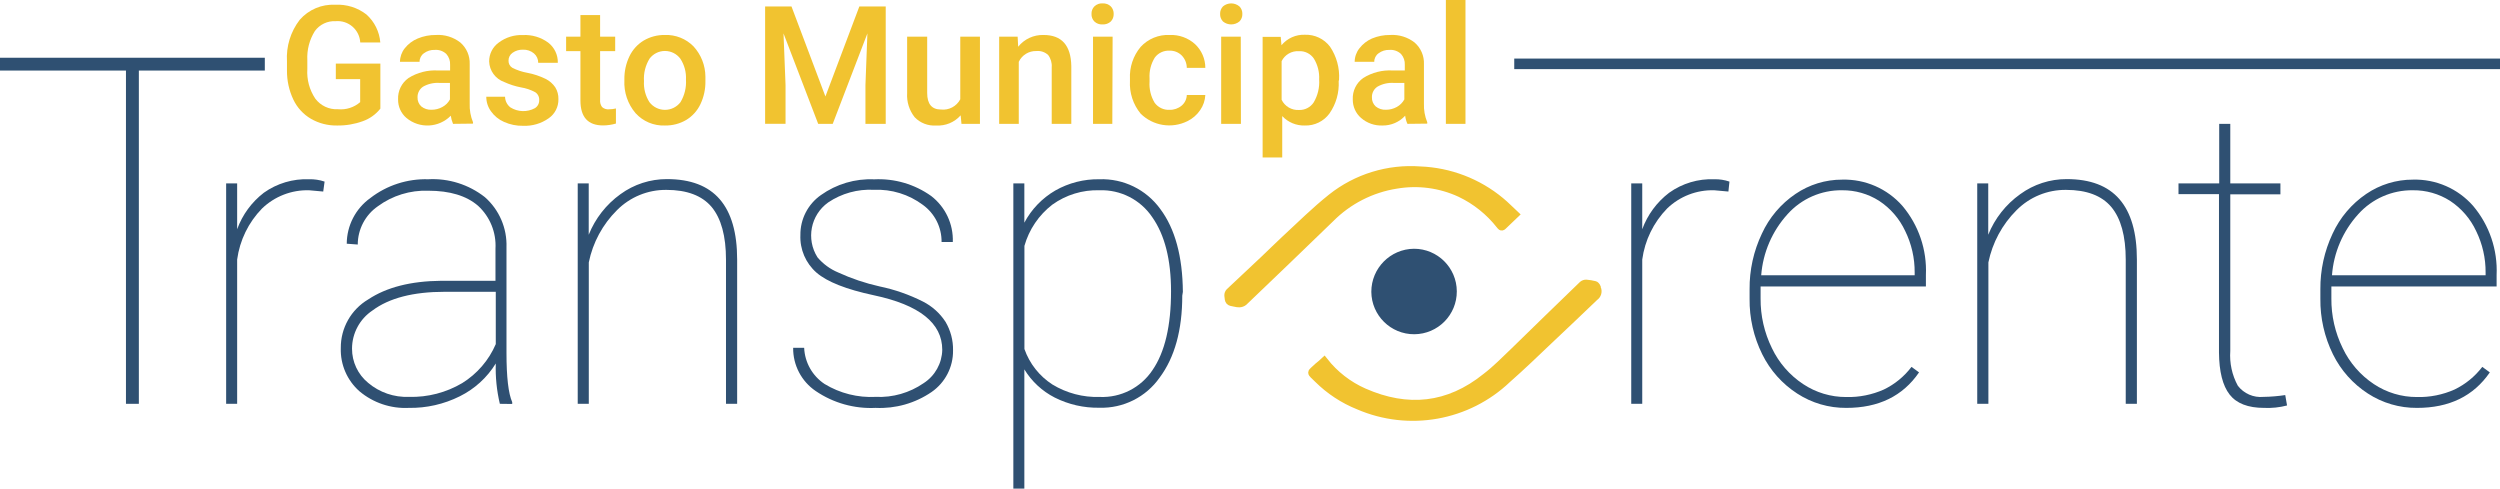
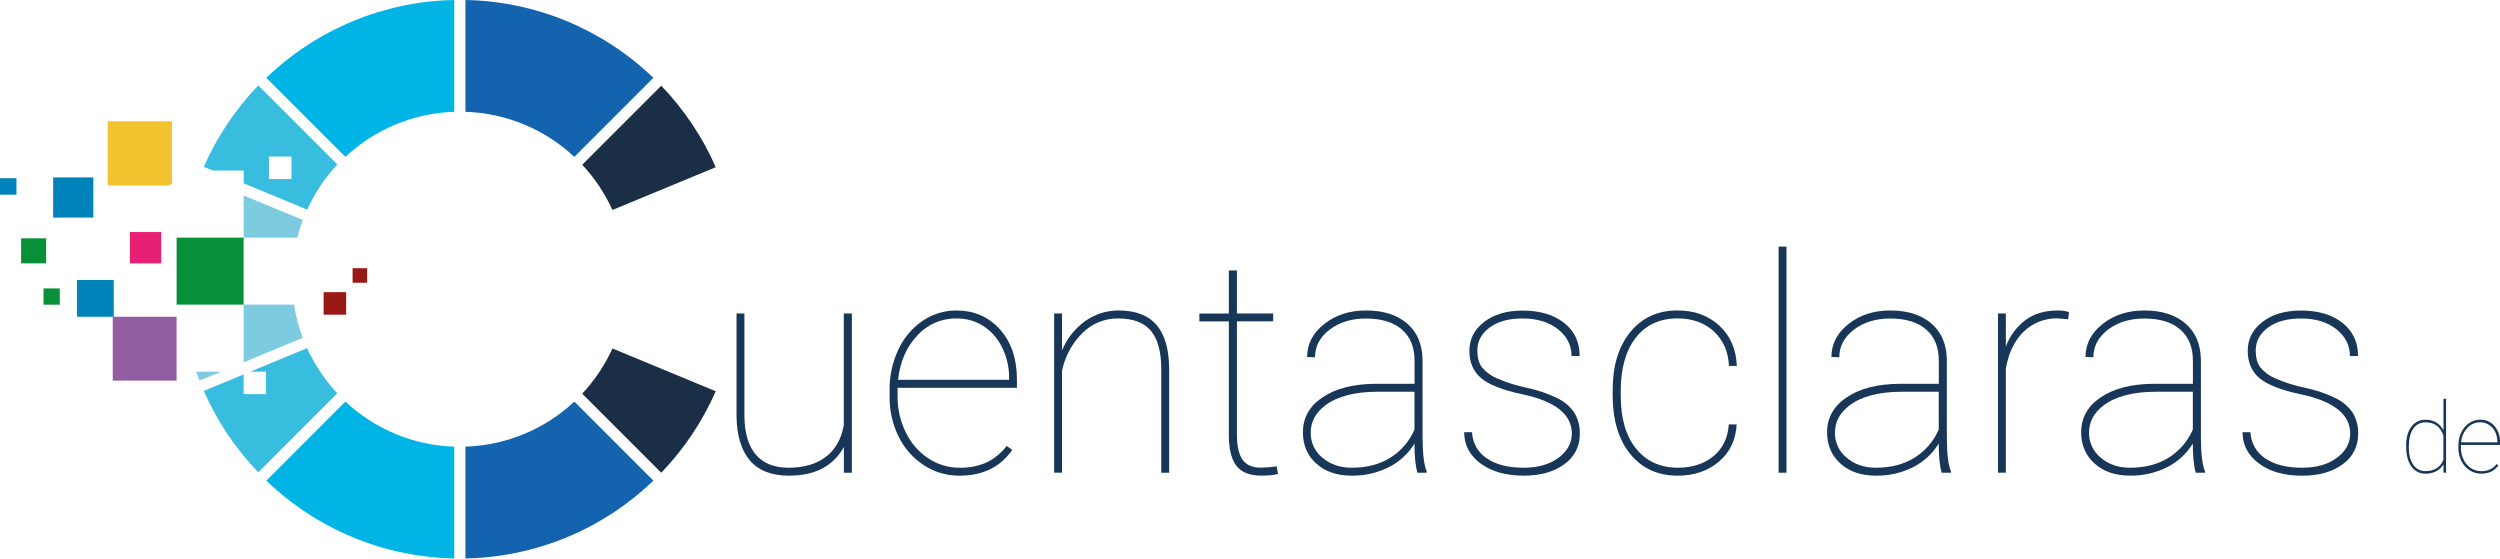
- <svg xmlns="http://www.w3.org/2000/svg" viewBox="0 0 331.65 64.82">
+ <svg xmlns="http://www.w3.org/2000/svg" viewBox="0 0 1268.65 283.39">
  <defs>
-     <style>.cls-1,.cls-4{fill:#f1c330;}.cls-2{fill:#2f5072;}.cls-3{fill:none;stroke:#2f5072;stroke-width:1.4px;}.cls-3,.cls-4{stroke-miterlimit:10;}.cls-4{stroke:#f1c330;}</style>
+     <style>.cls-1{fill:#183658;}.cls-2{fill:#f1c32f;}.cls-3{fill:#0083ba;}.cls-4{fill:#079038;}.cls-5{fill:#935da2;}.cls-6{fill:#e72073;}.cls-7{fill:#7dcbdf;}.cls-8{fill:#39bddf;}.cls-9{fill:#1a2e46;}.cls-10{fill:#00b5e6;}.cls-11{fill:#1463ae;}.cls-12{fill:#991914;}</style>
  </defs>
  <g id="Capa_2" data-name="Capa 2">
    <g id="Capa_1-2" data-name="Capa 1">
-       <path class="cls-1" d="M50.46,14.41a5.17,5.17,0,0,1-2.34,1.67,9.56,9.56,0,0,1-3.41.57,6.7,6.7,0,0,1-3.46-.89,5.86,5.86,0,0,1-2.33-2.54,8.81,8.81,0,0,1-.85-3.86V8.14a8.21,8.21,0,0,1,1.69-5.51,5.85,5.85,0,0,1,4.72-2,6.21,6.21,0,0,1,4.13,1.29,5.58,5.58,0,0,1,1.84,3.71H47.79a3,3,0,0,0-3.26-2.82,3.2,3.2,0,0,0-2.76,1.31,6.63,6.63,0,0,0-1,3.85V9.17a6.32,6.32,0,0,0,1.06,3.92,3.52,3.52,0,0,0,3,1.4,3.92,3.92,0,0,0,2.95-.94V10.5H44.55V8.44h5.91Z" />
-       <path class="cls-1" d="M60.1,16.43a4.32,4.32,0,0,1-.3-1.08,4.35,4.35,0,0,1-5.88.3,3.16,3.16,0,0,1-1.11-2.46,3.29,3.29,0,0,1,1.38-2.84,6.65,6.65,0,0,1,3.93-1h1.59V8.6a2,2,0,0,0-.5-1.44,2,2,0,0,0-1.53-.54,2.24,2.24,0,0,0-1.45.45,1.36,1.36,0,0,0-.57,1.13h-2.6a2.92,2.92,0,0,1,.63-1.79,4.25,4.25,0,0,1,1.72-1.3,6.07,6.07,0,0,1,2.42-.47,4.79,4.79,0,0,1,3.24,1,3.61,3.61,0,0,1,1.24,2.87v5.22a5.94,5.94,0,0,0,.44,2.49v.18Zm-2.86-1.87a2.92,2.92,0,0,0,1.45-.37,2.42,2.42,0,0,0,1-1V11h-1.4a3.89,3.89,0,0,0-2.17.5,1.65,1.65,0,0,0-.73,1.42,1.55,1.55,0,0,0,.5,1.2A2,2,0,0,0,57.24,14.56Z" />
-       <path class="cls-1" d="M71.53,13.29A1.17,1.17,0,0,0,71,12.23a6,6,0,0,0-1.9-.64,9.74,9.74,0,0,1-2.21-.71,3,3,0,0,1-2-2.73,3.06,3.06,0,0,1,1.27-2.5,5,5,0,0,1,3.21-1,5.21,5.21,0,0,1,3.35,1A3.27,3.27,0,0,1,74,8.33H71.4a1.61,1.61,0,0,0-.56-1.24,2.13,2.13,0,0,0-1.47-.5A2.26,2.26,0,0,0,68,7a1.24,1.24,0,0,0-.54,1.06,1.06,1.06,0,0,0,.5.93,7.14,7.14,0,0,0,2,.67,9.51,9.51,0,0,1,2.41.8,3.34,3.34,0,0,1,1.29,1.12,2.84,2.84,0,0,1,.42,1.58,3,3,0,0,1-1.29,2.53,5.48,5.48,0,0,1-3.39,1,5.88,5.88,0,0,1-2.54-.52,4.12,4.12,0,0,1-1.73-1.41,3.28,3.28,0,0,1-.62-1.93H67a1.83,1.83,0,0,0,.7,1.41,3.22,3.22,0,0,0,3.26.11A1.2,1.2,0,0,0,71.53,13.29Z" />
-       <path class="cls-1" d="M79.61,2V4.86h2V6.78h-2v6.47a1.37,1.37,0,0,0,.26.95,1.18,1.18,0,0,0,.93.3,4,4,0,0,0,.91-.11v2a6.15,6.15,0,0,1-1.71.25q-3,0-3-3.31V6.78H75.1V4.86H77V2Z" />
-       <path class="cls-1" d="M82.83,10.54a6.85,6.85,0,0,1,.67-3.07,4.92,4.92,0,0,1,1.89-2.09,5.36,5.36,0,0,1,2.81-.74A5.07,5.07,0,0,1,92,6.15a6,6,0,0,1,1.58,4v.61a6.85,6.85,0,0,1-.66,3.06,4.9,4.9,0,0,1-1.88,2.09,5.4,5.4,0,0,1-2.83.74A5,5,0,0,1,84.3,15a6.26,6.26,0,0,1-1.47-4.35Zm2.6.22a4.66,4.66,0,0,0,.73,2.8,2.59,2.59,0,0,0,4.11,0,5.17,5.17,0,0,0,.73-3,4.61,4.61,0,0,0-.75-2.78,2.55,2.55,0,0,0-4.08,0A5.06,5.06,0,0,0,85.43,10.76Z" />
-       <path class="cls-1" d="M105,.86,109.5,12.8,114,.86h3.5V16.43h-2.69V11.3l.26-6.87-4.6,12h-1.93l-4.6-12,.27,6.86v5.13H101.5V.86Z" />
-       <path class="cls-1" d="M127.44,15.3a4,4,0,0,1-3.25,1.35,3.59,3.59,0,0,1-2.85-1.1,4.68,4.68,0,0,1-1-3.19V4.86H123v7.47c0,1.47.61,2.2,1.83,2.2a2.57,2.57,0,0,0,2.56-1.36V4.86H130V16.43h-2.45Z" />
-       <path class="cls-1" d="M135,4.86l.07,1.34a4.16,4.16,0,0,1,3.37-1.56q3.61,0,3.68,4.14v7.65h-2.6V8.93a2.39,2.39,0,0,0-.47-1.63,2,2,0,0,0-1.56-.53,2.5,2.5,0,0,0-2.34,1.43v8.23h-2.6V4.86Z" />
-       <path class="cls-1" d="M144.8,1.85a1.33,1.33,0,0,1,.38-1,1.4,1.4,0,0,1,1.08-.4,1.46,1.46,0,0,1,1.1.4,1.37,1.37,0,0,1,.38,1,1.37,1.37,0,0,1-.38,1,1.49,1.49,0,0,1-1.1.39,1.43,1.43,0,0,1-1.08-.39A1.33,1.33,0,0,1,144.8,1.85Zm2.76,14.58H145V4.86h2.6Z" />
-       <path class="cls-1" d="M155.14,14.57a2.4,2.4,0,0,0,1.62-.56,1.91,1.91,0,0,0,.68-1.41h2.46a3.85,3.85,0,0,1-.68,2,4.33,4.33,0,0,1-1.71,1.48,5.41,5.41,0,0,1-6.19-1,6.29,6.29,0,0,1-1.42-4.35v-.27a6.14,6.14,0,0,1,1.41-4.23,4.91,4.91,0,0,1,3.86-1.59,4.73,4.73,0,0,1,3.36,1.21A4.32,4.32,0,0,1,159.9,9h-2.46a2.37,2.37,0,0,0-.67-1.64,2.2,2.2,0,0,0-1.63-.64,2.29,2.29,0,0,0-1.94.91,4.68,4.68,0,0,0-.7,2.78v.42a4.79,4.79,0,0,0,.68,2.81A2.3,2.3,0,0,0,155.14,14.57Z" />
-       <path class="cls-1" d="M161.86,1.85a1.37,1.37,0,0,1,.38-1,1.69,1.69,0,0,1,2.18,0,1.34,1.34,0,0,1,.39,1,1.33,1.33,0,0,1-.39,1,1.72,1.72,0,0,1-2.18,0A1.37,1.37,0,0,1,161.86,1.85Zm2.76,14.58H162V4.86h2.6Z" />
-       <path class="cls-1" d="M177.59,10.76a6.87,6.87,0,0,1-1.22,4.29,3.89,3.89,0,0,1-3.27,1.6,3.94,3.94,0,0,1-3-1.25v5.49h-2.6v-16h2.4L170,6a3.85,3.85,0,0,1,3.12-1.39,4,4,0,0,1,3.32,1.58,7.08,7.08,0,0,1,1.2,4.38ZM175,10.54a4.83,4.83,0,0,0-.69-2.75,2.24,2.24,0,0,0-2-1,2.39,2.39,0,0,0-2.29,1.32v5.13a2.41,2.41,0,0,0,2.31,1.35,2.23,2.23,0,0,0,1.94-1A5.28,5.28,0,0,0,175,10.54Z" />
-       <path class="cls-1" d="M186.71,16.43a3.6,3.6,0,0,1-.3-1.08,4,4,0,0,1-3,1.3,4.08,4.08,0,0,1-2.85-1,3.19,3.19,0,0,1-1.1-2.46,3.29,3.29,0,0,1,1.38-2.84,6.63,6.63,0,0,1,3.93-1h1.59V8.6a2,2,0,0,0-.5-1.44,2,2,0,0,0-1.53-.54,2.24,2.24,0,0,0-1.45.45,1.36,1.36,0,0,0-.57,1.13h-2.6a2.92,2.92,0,0,1,.63-1.79A4.25,4.25,0,0,1,182,5.11a6.07,6.07,0,0,1,2.42-.47,4.79,4.79,0,0,1,3.24,1,3.61,3.61,0,0,1,1.24,2.87v5.22a5.94,5.94,0,0,0,.44,2.49v.18Zm-2.86-1.87a2.92,2.92,0,0,0,1.45-.37,2.54,2.54,0,0,0,1-1V11h-1.4a3.87,3.87,0,0,0-2.17.5,1.62,1.62,0,0,0-.73,1.42,1.55,1.55,0,0,0,.5,1.2A2,2,0,0,0,183.85,14.56Z" />
-       <path class="cls-1" d="M194.41,16.43h-2.6V0h2.6Z" />
-       <path class="cls-2" d="M35.13,9.36H18.42V53.57H16.71V9.36H0V7.66H35.13Z" />
-       <path class="cls-2" d="M42.88,25.41,41,25.24a8.66,8.66,0,0,0-6.24,2.42,12,12,0,0,0-3.3,6.77V53.57H30V24.33h1.46v6.08A10.71,10.71,0,0,1,35,25.57a9.69,9.69,0,0,1,6-1.79,5.88,5.88,0,0,1,2.06.31Z" />
-       <path class="cls-2" d="M66.31,53.57a20.31,20.31,0,0,1-.54-5.35A11.69,11.69,0,0,1,61,52.57a14.59,14.59,0,0,1-6.78,1.54,9.44,9.44,0,0,1-6.53-2.2,7.33,7.33,0,0,1-2.48-5.74,7.42,7.42,0,0,1,3.64-6.45q3.63-2.41,9.66-2.47h7.22V33a7.18,7.18,0,0,0-2.31-5.7q-2.31-2-6.61-2a10.66,10.66,0,0,0-6.68,2.06,6.19,6.19,0,0,0-2.67,5.08L46,32.33a7.49,7.49,0,0,1,3.13-6.06,12,12,0,0,1,7.68-2.49,11.19,11.19,0,0,1,7.51,2.37,8.47,8.47,0,0,1,2.87,6.66v14q0,4.82.76,6.54v.24Zm-12.05-.92a13.16,13.16,0,0,0,7.06-1.83,11.37,11.37,0,0,0,4.45-5.17V38.71H59q-6.27,0-9.59,2.48a6.1,6.1,0,0,0-2.71,5.06,5.84,5.84,0,0,0,2.14,4.54A7.92,7.92,0,0,0,54.26,52.65Z" />
-       <path class="cls-2" d="M78.1,31.14a12.2,12.2,0,0,1,4.21-5.38,10.41,10.41,0,0,1,6.17-2q4.69,0,7,2.67t2.31,8V53.57H96.31V34.45q0-4.7-1.91-7c-1.27-1.5-3.27-2.26-6-2.26a9.11,9.11,0,0,0-6.55,2.69,13.54,13.54,0,0,0-3.74,6.93V53.57H76.64V24.33H78.1Z" />
-       <path class="cls-2" d="M125,46.41q0-5.32-9.08-7.24-5.48-1.17-7.6-3a6.27,6.27,0,0,1-2.14-5,6.39,6.39,0,0,1,2.72-5.29,11.3,11.3,0,0,1,7.07-2.09A12,12,0,0,1,123.53,26a7.37,7.37,0,0,1,2.87,6.1h-1.49a6,6,0,0,0-2.48-4.92,10.11,10.11,0,0,0-6.49-2,9.91,9.91,0,0,0-6.08,1.68,5.39,5.39,0,0,0-1.41,7.28,7.2,7.2,0,0,0,2.73,2A27.59,27.59,0,0,0,116.7,38a23.19,23.19,0,0,1,5.73,2,7.76,7.76,0,0,1,3,2.69,7.17,7.17,0,0,1,1,3.8A6.6,6.6,0,0,1,123.59,52a12.12,12.12,0,0,1-7.43,2.11,13,13,0,0,1-7.94-2.23,6.83,6.83,0,0,1-3-5.74h1.46a6.07,6.07,0,0,0,2.71,4.8,11.86,11.86,0,0,0,6.78,1.71,10.34,10.34,0,0,0,6.36-1.82A5.39,5.39,0,0,0,125,46.41Z" />
-       <path class="cls-2" d="M156.84,39.22q0,6.84-3,10.87a9.42,9.42,0,0,1-8,4,12.66,12.66,0,0,1-5.92-1.35A10.07,10.07,0,0,1,135.89,49V64.82h-1.46V24.33h1.46v5.21A10.77,10.77,0,0,1,140,25.27a11.45,11.45,0,0,1,5.84-1.49,9.55,9.55,0,0,1,8.08,3.94q2.94,3.93,3,11Zm-1.49-.57q0-6.3-2.5-9.85a8.1,8.1,0,0,0-7-3.56,10.18,10.18,0,0,0-6.25,1.91,10.51,10.51,0,0,0-3.7,5.47V46.3A9.24,9.24,0,0,0,139.6,51a11.39,11.39,0,0,0,6.29,1.66,8,8,0,0,0,7-3.56Q155.35,45.52,155.35,38.65Z" />
-       <path class="cls-2" d="M229.29,25.41l-1.89-.17a8.64,8.64,0,0,0-6.24,2.42,12,12,0,0,0-3.3,6.77V53.57H216.4V24.33h1.46v6.08a10.71,10.71,0,0,1,3.57-4.84,9.65,9.65,0,0,1,6-1.79,5.78,5.78,0,0,1,2,.31Z" />
-       <path class="cls-2" d="M244.92,54.11a11.76,11.76,0,0,1-6.5-1.9A13.09,13.09,0,0,1,233.78,47a16.15,16.15,0,0,1-1.68-7.38V38.38A16.82,16.82,0,0,1,233.73,31a12.79,12.79,0,0,1,4.46-5.27,10.94,10.94,0,0,1,6.19-1.9,10.26,10.26,0,0,1,8,3.49,13.28,13.28,0,0,1,3.11,9.16V38H233.56v1.59a14.66,14.66,0,0,0,1.5,6.59,11.77,11.77,0,0,0,4.14,4.77,10.24,10.24,0,0,0,5.72,1.72,11.54,11.54,0,0,0,5-1,10.12,10.12,0,0,0,3.66-3l1,.73Q251.35,54.12,244.92,54.11Zm-.54-28.87a9.55,9.55,0,0,0-7.25,3.18,13.61,13.61,0,0,0-3.49,8.1H254v-.36a12.29,12.29,0,0,0-1.26-5.52,9.7,9.7,0,0,0-3.46-4A9,9,0,0,0,244.38,25.24Z" />
-       <path class="cls-2" d="M263.76,31.14A12.2,12.2,0,0,1,268,25.76a10.41,10.41,0,0,1,6.17-2q4.69,0,7,2.67t2.31,8V53.57H282V34.45q0-4.7-1.92-7c-1.27-1.5-3.27-2.26-6-2.26a9.11,9.11,0,0,0-6.56,2.69,13.61,13.61,0,0,0-3.74,6.93V53.57H262.3V24.33h1.46Z" />
-       <path class="cls-2" d="M295.87,16.43v7.9h6.65v1.45h-6.65V46.56a8.38,8.38,0,0,0,1,4.61,3.82,3.82,0,0,0,3.4,1.48,21.32,21.32,0,0,0,2.89-.24l.24,1.38a10.17,10.17,0,0,1-3.05.32q-3.19,0-4.57-1.77t-1.41-5.59v-21H289V24.33h5.4v-7.9Z" />
-       <path class="cls-2" d="M320.63,54.11a11.76,11.76,0,0,1-6.5-1.9A13.09,13.09,0,0,1,309.49,47a16.27,16.27,0,0,1-1.67-7.38V38.38A17,17,0,0,1,309.44,31a12.86,12.86,0,0,1,4.46-5.27,10.94,10.94,0,0,1,6.19-1.9,10.24,10.24,0,0,1,8,3.49,13.28,13.28,0,0,1,3.11,9.16V38H309.28v1.59a14.66,14.66,0,0,0,1.5,6.59,11.82,11.82,0,0,0,4.13,4.77,10.24,10.24,0,0,0,5.72,1.72,11.54,11.54,0,0,0,5-1,10.23,10.23,0,0,0,3.67-3l1,.73Q327.06,54.12,320.63,54.11Zm-.54-28.87a9.56,9.56,0,0,0-7.25,3.18,13.54,13.54,0,0,0-3.48,8.1h20.38v-.36a12.29,12.29,0,0,0-1.26-5.52,9.7,9.7,0,0,0-3.46-4A9,9,0,0,0,320.09,25.24Z" />
-       <line class="cls-3" x1="200.88" y1="8.47" x2="331.65" y2="8.47" />
-       <path class="cls-4" d="M201,28.45,199.38,30c-.21.2-.29,0-.4-.12a14.8,14.8,0,0,0-5.28-4.23,14.39,14.39,0,0,0-8.46-1.12A15.76,15.76,0,0,0,176.5,29Q170.77,34.55,165,40.06a1,1,0,0,1-.59.21,2.2,2.2,0,0,1-.56-.07c-.84-.15-.85-.15-.93-1a.66.66,0,0,1,.18-.48c1.53-1.45,3.08-2.89,4.62-4.34.95-.89,1.86-1.82,2.81-2.69,2-1.85,3.95-3.78,6.08-5.48a16.94,16.94,0,0,1,11.8-3.63,17.77,17.77,0,0,1,10.67,4.09C199.75,27.22,200.33,27.83,201,28.45Z" />
-       <path class="cls-4" d="M175.67,47.9A13.78,13.78,0,0,0,180.94,52c5.78,2.55,11.21,2,16.17-2,1.32-1,2.52-2.24,3.74-3.4,3-2.94,6.06-5.9,9.1-8.84a.71.71,0,0,1,.49-.16,6.82,6.82,0,0,1,1.1.18c.12,0,.21.16.29.26s0,.16.06.23a.92.92,0,0,1-.34,1.14c-2,1.9-4,3.84-6.05,5.75-1.82,1.73-3.63,3.48-5.52,5.14a18.19,18.19,0,0,1-19.76,3.54,16.25,16.25,0,0,1-5.4-3.55c-1.06-1.07-1-.67,0-1.66C175.1,48.41,175.37,48.18,175.67,47.9Z" />
-       <path class="cls-2" d="M187.57,33a5.67,5.67,0,1,1-5.65,5.71A5.71,5.71,0,0,1,187.57,33Z" />
+       <path class="cls-1" d="M428.23,239.89V226.81a26.39,26.39,0,0,1-10.46,10.65q-6.88,3.91-17.41,3.92-13.23,0-19.83-7.73t-6.77-22.52V159.06h4v52.22q.15,12.84,5.83,19.46t16.58,6.61q11.58,0,18.83-5.46t9.19-16V159.06h4.1v80.83Z" />
+       <path class="cls-1" d="M486.87,241.38a32.56,32.56,0,0,1-18-5.26,36.22,36.22,0,0,1-12.81-14.46,44.64,44.64,0,0,1-4.63-20.4V197.9a46.79,46.79,0,0,1,4.48-20.54,35.53,35.53,0,0,1,12.33-14.57,30.27,30.27,0,0,1,17.11-5.23q13.51,0,22.11,9.64t8.59,25.32v4.26H455.49v4.4a40.63,40.63,0,0,0,4.15,18.23,32.6,32.6,0,0,0,11.43,13.17,28.29,28.29,0,0,0,15.8,4.77,32.11,32.11,0,0,0,13.86-2.71,28.24,28.24,0,0,0,10.12-8.35l2.84,2Q504.65,241.39,486.87,241.38Zm-1.49-79.78a26.41,26.41,0,0,0-20,8.77q-8.21,8.79-9.63,22.38h56.33v-1a34.1,34.1,0,0,0-3.48-15.28,26.67,26.67,0,0,0-9.56-11A24.59,24.59,0,0,0,485.38,161.6Z" />
+       <path class="cls-1" d="M538.94,177.88A33.88,33.88,0,0,1,550.6,163a28.79,28.79,0,0,1,17-5.45q13,0,19.31,7.36t6.39,22.23v52.74h-4V187.05q-.07-13-5.3-19.22T567.4,161.6A25.13,25.13,0,0,0,549.29,169a37.63,37.63,0,0,0-10.35,19.14v51.73h-4V159.06h4Z" />
+       <path class="cls-1" d="M627.69,137.24v21.82h18.38v4H627.69v57.43c0,5.74.94,10,2.8,12.72s5,4.11,9.38,4.11a59.12,59.12,0,0,0,8-.67l.68,3.81c-1.65.59-4.46.89-8.45.89q-8.8,0-12.62-4.9T623.58,221V163.09H608.64v-4h14.94V137.24Z" />
+       <path class="cls-1" d="M719.28,239.89q-1.49-5.16-1.49-14.79a32.47,32.47,0,0,1-13.07,12A40.46,40.46,0,0,1,686,241.38q-11.21,0-18-6.09t-6.83-15.87q0-11.13,10-17.82t26.7-6.83h19.95V183q0-10.16-6.39-15.76t-18.26-5.6q-11.05,0-18.46,5.67t-7.39,14l-4-.15q0-9.87,8.67-16.74t21.22-6.87q13.07,0,20.77,6.54t7.91,18.41v38.63q0,13.29,2.1,18.08v.67ZM686,237.35q11.35,0,19.54-5.08A31.54,31.54,0,0,0,717.79,218V198.8H699.11q-17.33,0-26.52,6.87-7.47,5.61-7.47,14a16.06,16.06,0,0,0,5.9,12.55Q676.93,237.35,686,237.35Z" />
+       <path class="cls-1" d="M797.65,220.09q0-14.72-25.1-20-15.09-3.21-21-8.26T745.66,178q0-8.9,7.5-14.65t19.54-5.75q13.06,0,21,6.24t7.92,16.85H797.5q0-8.15-6.87-13.6T772.7,161.6q-10.61,0-16.81,4.63c-4.13,3.09-6.2,6.94-6.2,11.58q0,5.44,2.32,8.55a19.78,19.78,0,0,0,7.54,5.6,77.31,77.31,0,0,0,15.24,4.82,65.11,65.11,0,0,1,15.84,5.46,21.42,21.42,0,0,1,8.44,7.43,19.85,19.85,0,0,1,2.62,10.5,18.28,18.28,0,0,1-7.85,15.39q-7.85,5.82-20.54,5.82-13.6,0-21.93-6.16T743,219.34h4a16.69,16.69,0,0,0,7.5,13.26q6.92,4.76,18.72,4.75,10.83,0,17.59-5T797.65,220.09Z" />
+       <path class="cls-1" d="M851.37,237.35q11,0,18.11-5.83t7.81-16.14h4q-.6,11.73-9,18.87t-20.91,7.13q-15.17,0-24.1-11t-8.92-29.81V197.9q0-18.37,8.92-29.36t24-11q12.84,0,21.21,7.7t8.89,20.47h-4q-.52-10.92-7.66-17.52t-18.41-6.61q-13.53,0-21.18,9.74t-7.66,27.09V201q0,17,7.73,26.63T851.37,237.35Z" />
+       <path class="cls-1" d="M906.57,239.89h-4V125.14h4Z" />
+       <path class="cls-1" d="M985.32,239.89q-1.5-5.16-1.5-14.79a32.41,32.41,0,0,1-13.07,12A40.45,40.45,0,0,1,952,241.38q-11.21,0-18-6.09t-6.83-15.87q0-11.13,10-17.82t26.7-6.83h20V183q0-10.16-6.39-15.76t-18.26-5.6q-11.05,0-18.45,5.67t-7.4,14l-4-.15q0-9.87,8.66-16.74t21.22-6.87q13.07,0,20.77,6.54t7.92,18.41v38.63q0,13.29,2.09,18.08v.67ZM952,237.35q11.36,0,19.53-5.08A31.48,31.48,0,0,0,983.82,218V198.8H965.14q-17.32,0-26.52,6.87-7.47,5.61-7.47,14a16,16,0,0,0,5.91,12.55Q943,237.35,952,237.35Z" />
+       <path class="cls-1" d="M1049.49,162l-5.23-.44a23.91,23.91,0,0,0-17.26,6.68q-6.94,6.67-9.11,18.69v52.92h-4V159.06h4v16.8a29.82,29.82,0,0,1,9.86-13.37q6.57-4.94,16.51-4.93a16,16,0,0,1,5.68.84Z" />
+       <path class="cls-1" d="M1114.26,239.89q-1.5-5.16-1.49-14.79a32.43,32.43,0,0,1-13.08,12,40.45,40.45,0,0,1-18.75,4.26q-11.2,0-18-6.09t-6.84-15.87q0-11.13,10-17.82t26.71-6.83h20V183q0-10.16-6.39-15.76t-18.27-5.6q-11.05,0-18.45,5.67t-7.4,14l-4-.15q0-9.87,8.67-16.74t21.21-6.87q13.08,0,20.77,6.54t7.92,18.41v38.63q0,13.29,2.09,18.08v.67Zm-33.32-2.54q11.36,0,19.54-5.08A31.54,31.54,0,0,0,1112.77,218V198.8h-18.68q-17.34,0-26.52,6.87-7.47,5.61-7.47,14a16,16,0,0,0,5.9,12.55Q1071.9,237.35,1080.94,237.35Z" />
+       <path class="cls-1" d="M1192.63,220.09q0-14.72-25.1-20-15.09-3.21-21-8.26t-5.9-13.85q0-8.9,7.51-14.65t19.54-5.75q13.07,0,21,6.24t7.92,16.85h-4.11q0-8.15-6.87-13.6t-17.93-5.45q-10.62,0-16.81,4.63c-4.14,3.09-6.2,6.94-6.2,11.58q0,5.44,2.31,8.55a19.9,19.9,0,0,0,7.55,5.6,76.86,76.86,0,0,0,15.24,4.82,65.11,65.11,0,0,1,15.84,5.46,21.49,21.49,0,0,1,8.44,7.43,19.85,19.85,0,0,1,2.61,10.5,18.27,18.27,0,0,1-7.84,15.39q-7.85,5.82-20.55,5.82-13.59,0-21.92-6.16T1138,219.34h4a16.7,16.7,0,0,0,7.51,13.26q6.92,4.76,18.71,4.75,10.83,0,17.6-5T1192.63,220.09Z" />
+       <path class="cls-1" d="M1221,226.41c0-4.21.88-7.51,2.66-9.87A8.61,8.61,0,0,1,1231,213a10.14,10.14,0,0,1,5.26,1.35,9.92,9.92,0,0,1,3.7,4V202.39h1.32v37.5h-1.32v-4.23a9.23,9.23,0,0,1-3.69,3.48,11.17,11.17,0,0,1-5.32,1.24,8.52,8.52,0,0,1-7.25-3.64c-1.78-2.43-2.66-5.75-2.66-10Zm1.36.51q0,5.63,2.23,8.88a7.18,7.18,0,0,0,6.29,3.26,10.42,10.42,0,0,0,5.6-1.45,8.68,8.68,0,0,0,3.44-4.26V221q-2.28-6.67-9-6.67a7.3,7.3,0,0,0-6.31,3.2C1223.14,219.63,1222.38,222.77,1222.38,226.92Z" />
+       <path class="cls-1" d="M1259.1,240.38a10.68,10.68,0,0,1-5.87-1.72,11.89,11.89,0,0,1-4.19-4.73,14.56,14.56,0,0,1-1.51-6.66v-1.1a15.31,15.31,0,0,1,1.47-6.72,11.56,11.56,0,0,1,4-4.76,9.89,9.89,0,0,1,5.59-1.71,9.24,9.24,0,0,1,7.23,3.15,12,12,0,0,1,2.81,8.28v1.39h-19.8v1.44a13.33,13.33,0,0,0,1.35,6,10.68,10.68,0,0,0,3.74,4.3,9.25,9.25,0,0,0,5.16,1.56,10.48,10.48,0,0,0,4.53-.89,9.24,9.24,0,0,0,3.31-2.72l.93.65Q1264.92,240.38,1259.1,240.38Zm-.49-26.08a8.63,8.63,0,0,0-6.54,2.87,12.22,12.22,0,0,0-3.15,7.31h18.41v-.31a11.15,11.15,0,0,0-1.14-5,8.69,8.69,0,0,0-3.12-3.59A8.1,8.1,0,0,0,1258.61,214.3Z" />
+       <path class="cls-2" d="M87.26,93.45V61.54H54.64V94.16H85.48A6.69,6.69,0,0,1,87.26,93.45Z" />
+       <rect class="cls-3" x="26.97" y="90.02" width="20.39" height="20.39" />
+       <rect class="cls-3" y="90.44" width="8.35" height="8.35" />
+       <rect class="cls-4" x="10.7" y="120.94" width="12.71" height="12.71" />
+       <rect class="cls-4" x="22.09" y="146.37" width="8.24" height="8.24" />
+       <rect class="cls-3" x="39.07" y="142.1" width="18.65" height="18.65" />
+       <rect class="cls-5" x="57.21" y="160.75" width="32.4" height="32.4" />
+       <rect class="cls-6" x="65.92" y="117.75" width="15.9" height="15.9" />
+       <path class="cls-7" d="M101.23,193.15l11-4.55H99.55Q100.36,190.9,101.23,193.15Z" />
+       <path class="cls-7" d="M123.63,120.57h27.23a84.45,84.45,0,0,1,2.79-8.95l-30-12.43v21.38" />
+       <path class="cls-7" d="M123.63,154.58v29.29l30-12.43a84.57,84.57,0,0,1-4.4-16.86H123.63" />
+       <path class="cls-8" d="M155.83,176.67,127,188.6h8V200H123.63V190l-20.22,8.37a141.88,141.88,0,0,0,27.66,41.34l40.11-40.11A85.26,85.26,0,0,1,155.83,176.67Z" />
+       <path class="cls-8" d="M171.18,83.45,131.07,43.34a142,142,0,0,0-27.66,41.33L108,86.55h15.68v6.5l32.2,13.34A85.1,85.1,0,0,1,171.18,83.45Zm-23.26,7.43H136.48V79.44h11.44Z" />
+       <path class="cls-9" d="M295.45,199.78l40.11,40.11a141.85,141.85,0,0,0,27.65-41.34l-52.42-21.71A85.46,85.46,0,0,1,295.45,199.78Z" />
+       <path class="cls-10" d="M175.28,203.78,135.17,243.9a141.2,141.2,0,0,0,95.35,39.49V226.66A84.66,84.66,0,0,1,175.28,203.78Z" />
+       <path class="cls-11" d="M236.19,226.66v56.73a141.21,141.21,0,0,0,95.36-39.49l-40.11-40.12A84.69,84.69,0,0,1,236.19,226.66Z" />
+       <path class="cls-10" d="M230.52,56.73V0a141.21,141.21,0,0,0-95.35,39.5l40.11,40.11A84.66,84.66,0,0,1,230.52,56.73Z" />
+       <path class="cls-11" d="M291.44,79.61,331.55,39.5A141.22,141.22,0,0,0,236.19,0V56.73A84.69,84.69,0,0,1,291.44,79.61Z" />
+       <path class="cls-9" d="M310.79,106.55l52.42-21.71A142,142,0,0,0,335.56,43.5L295.45,83.62A85.25,85.25,0,0,1,310.79,106.55Z" />
+       <path class="cls-4" d="M89.62,154.58h34v-34h-34" />
+       <rect class="cls-12" x="164.22" y="148.25" width="11.44" height="11.44" />
+       <rect class="cls-12" x="178.93" y="136.1" width="7.37" height="7.37" />
    </g>
  </g>
</svg>
